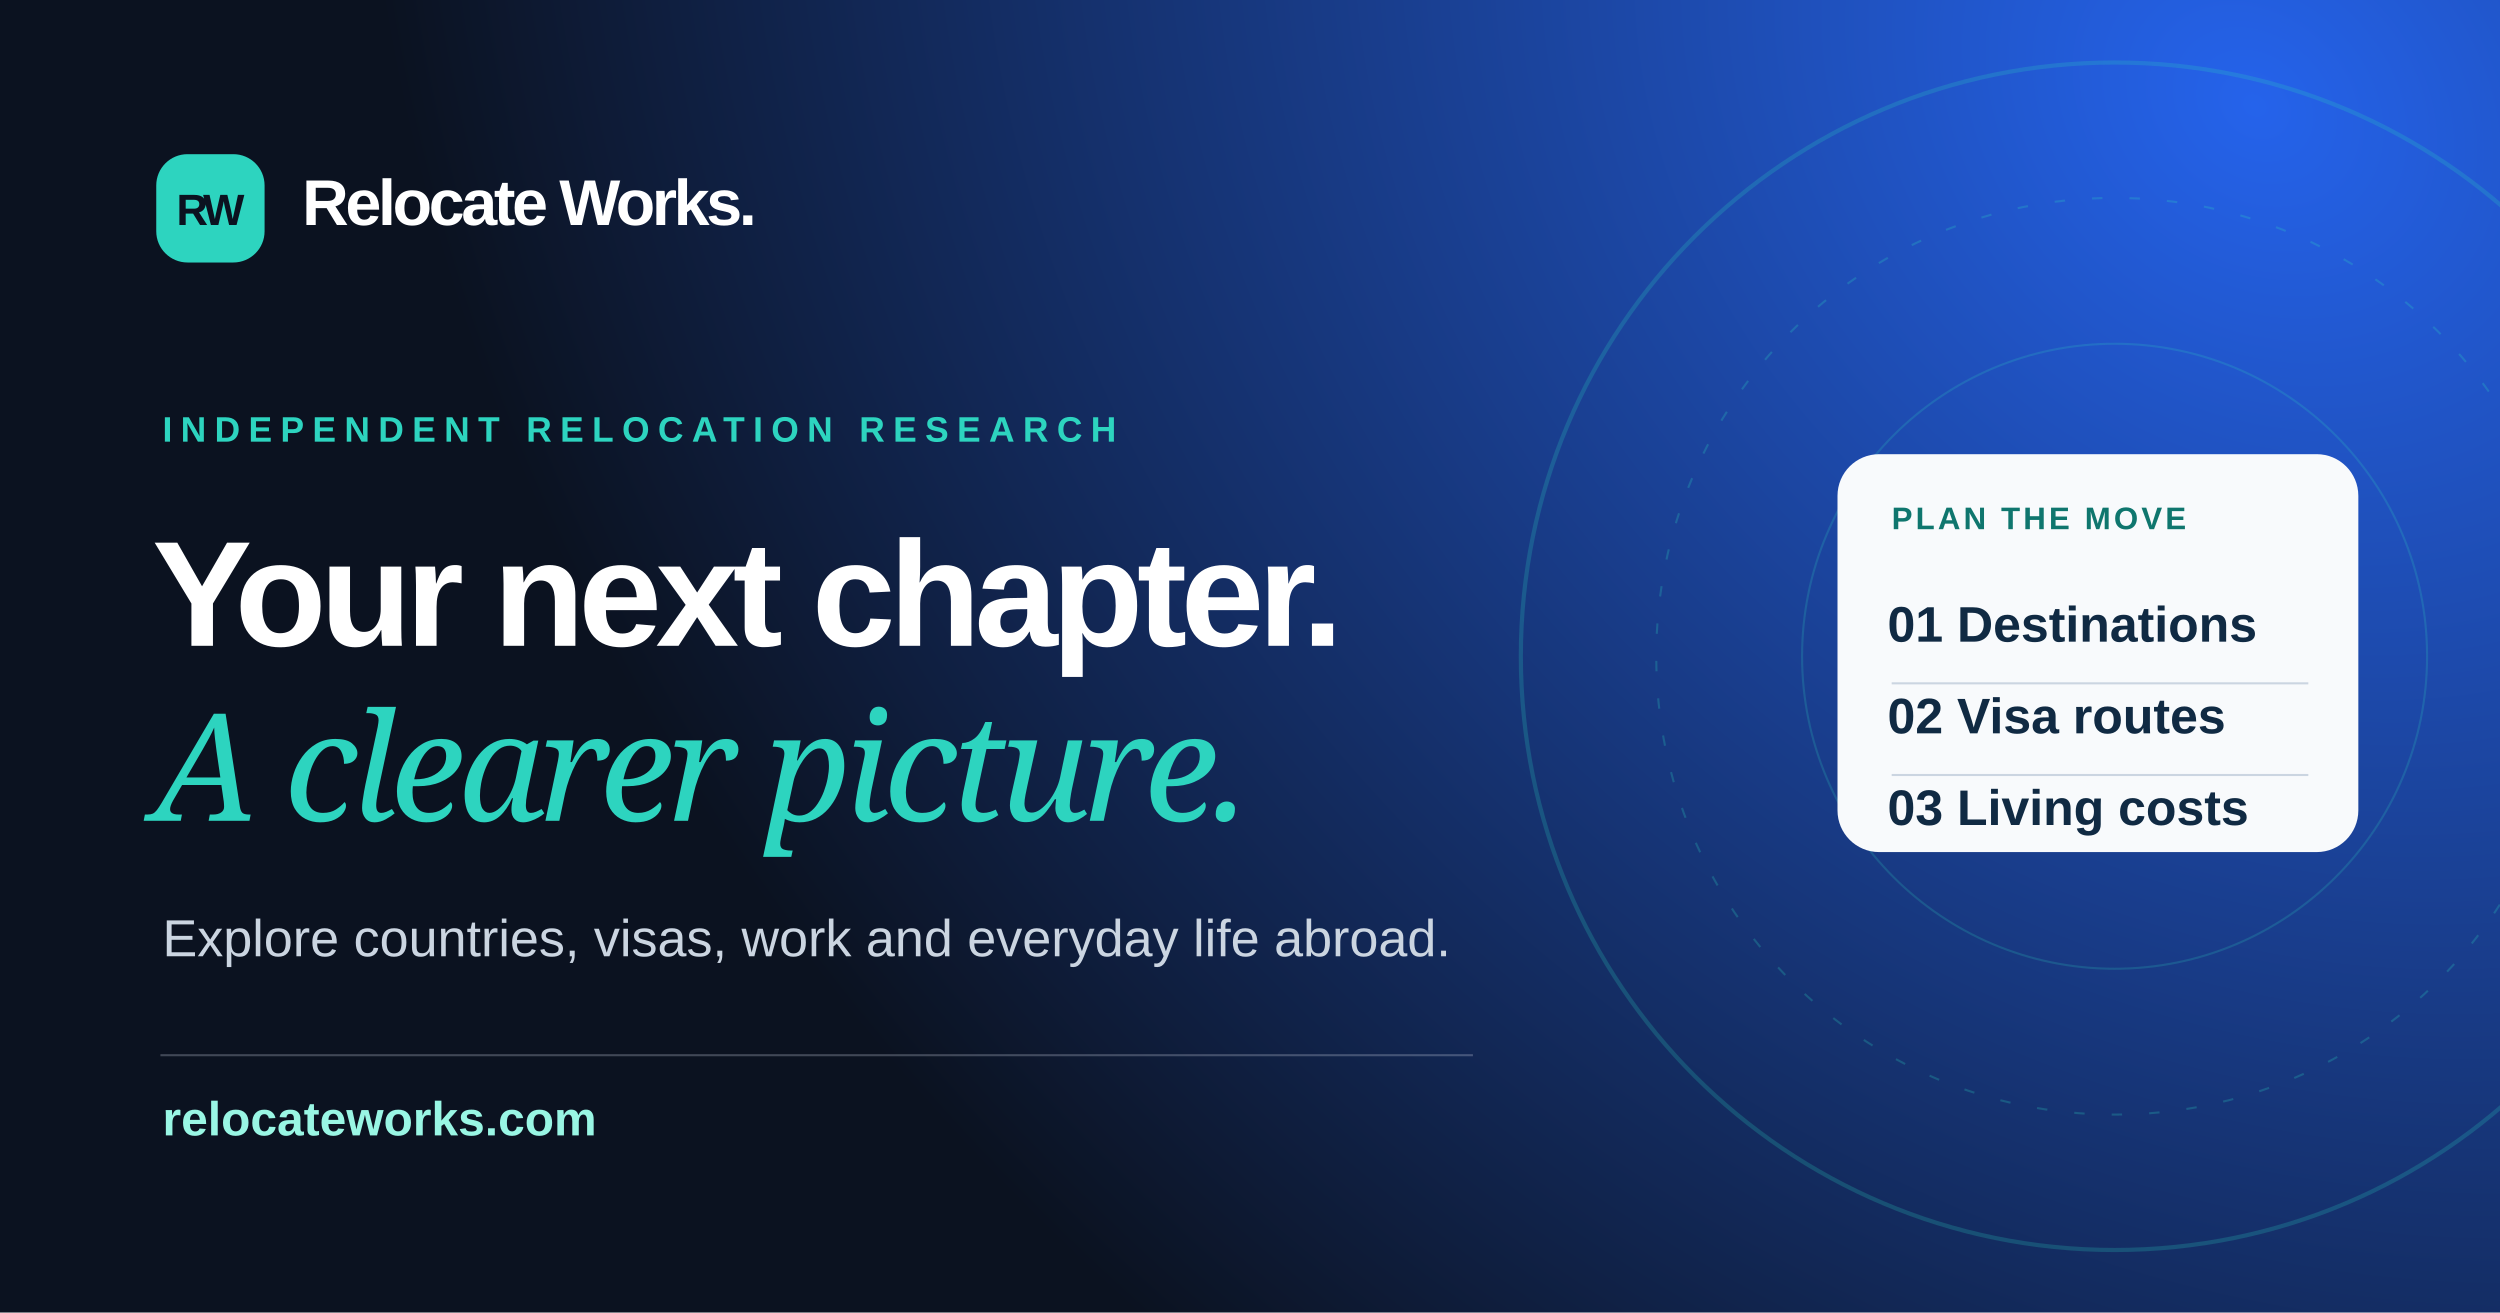
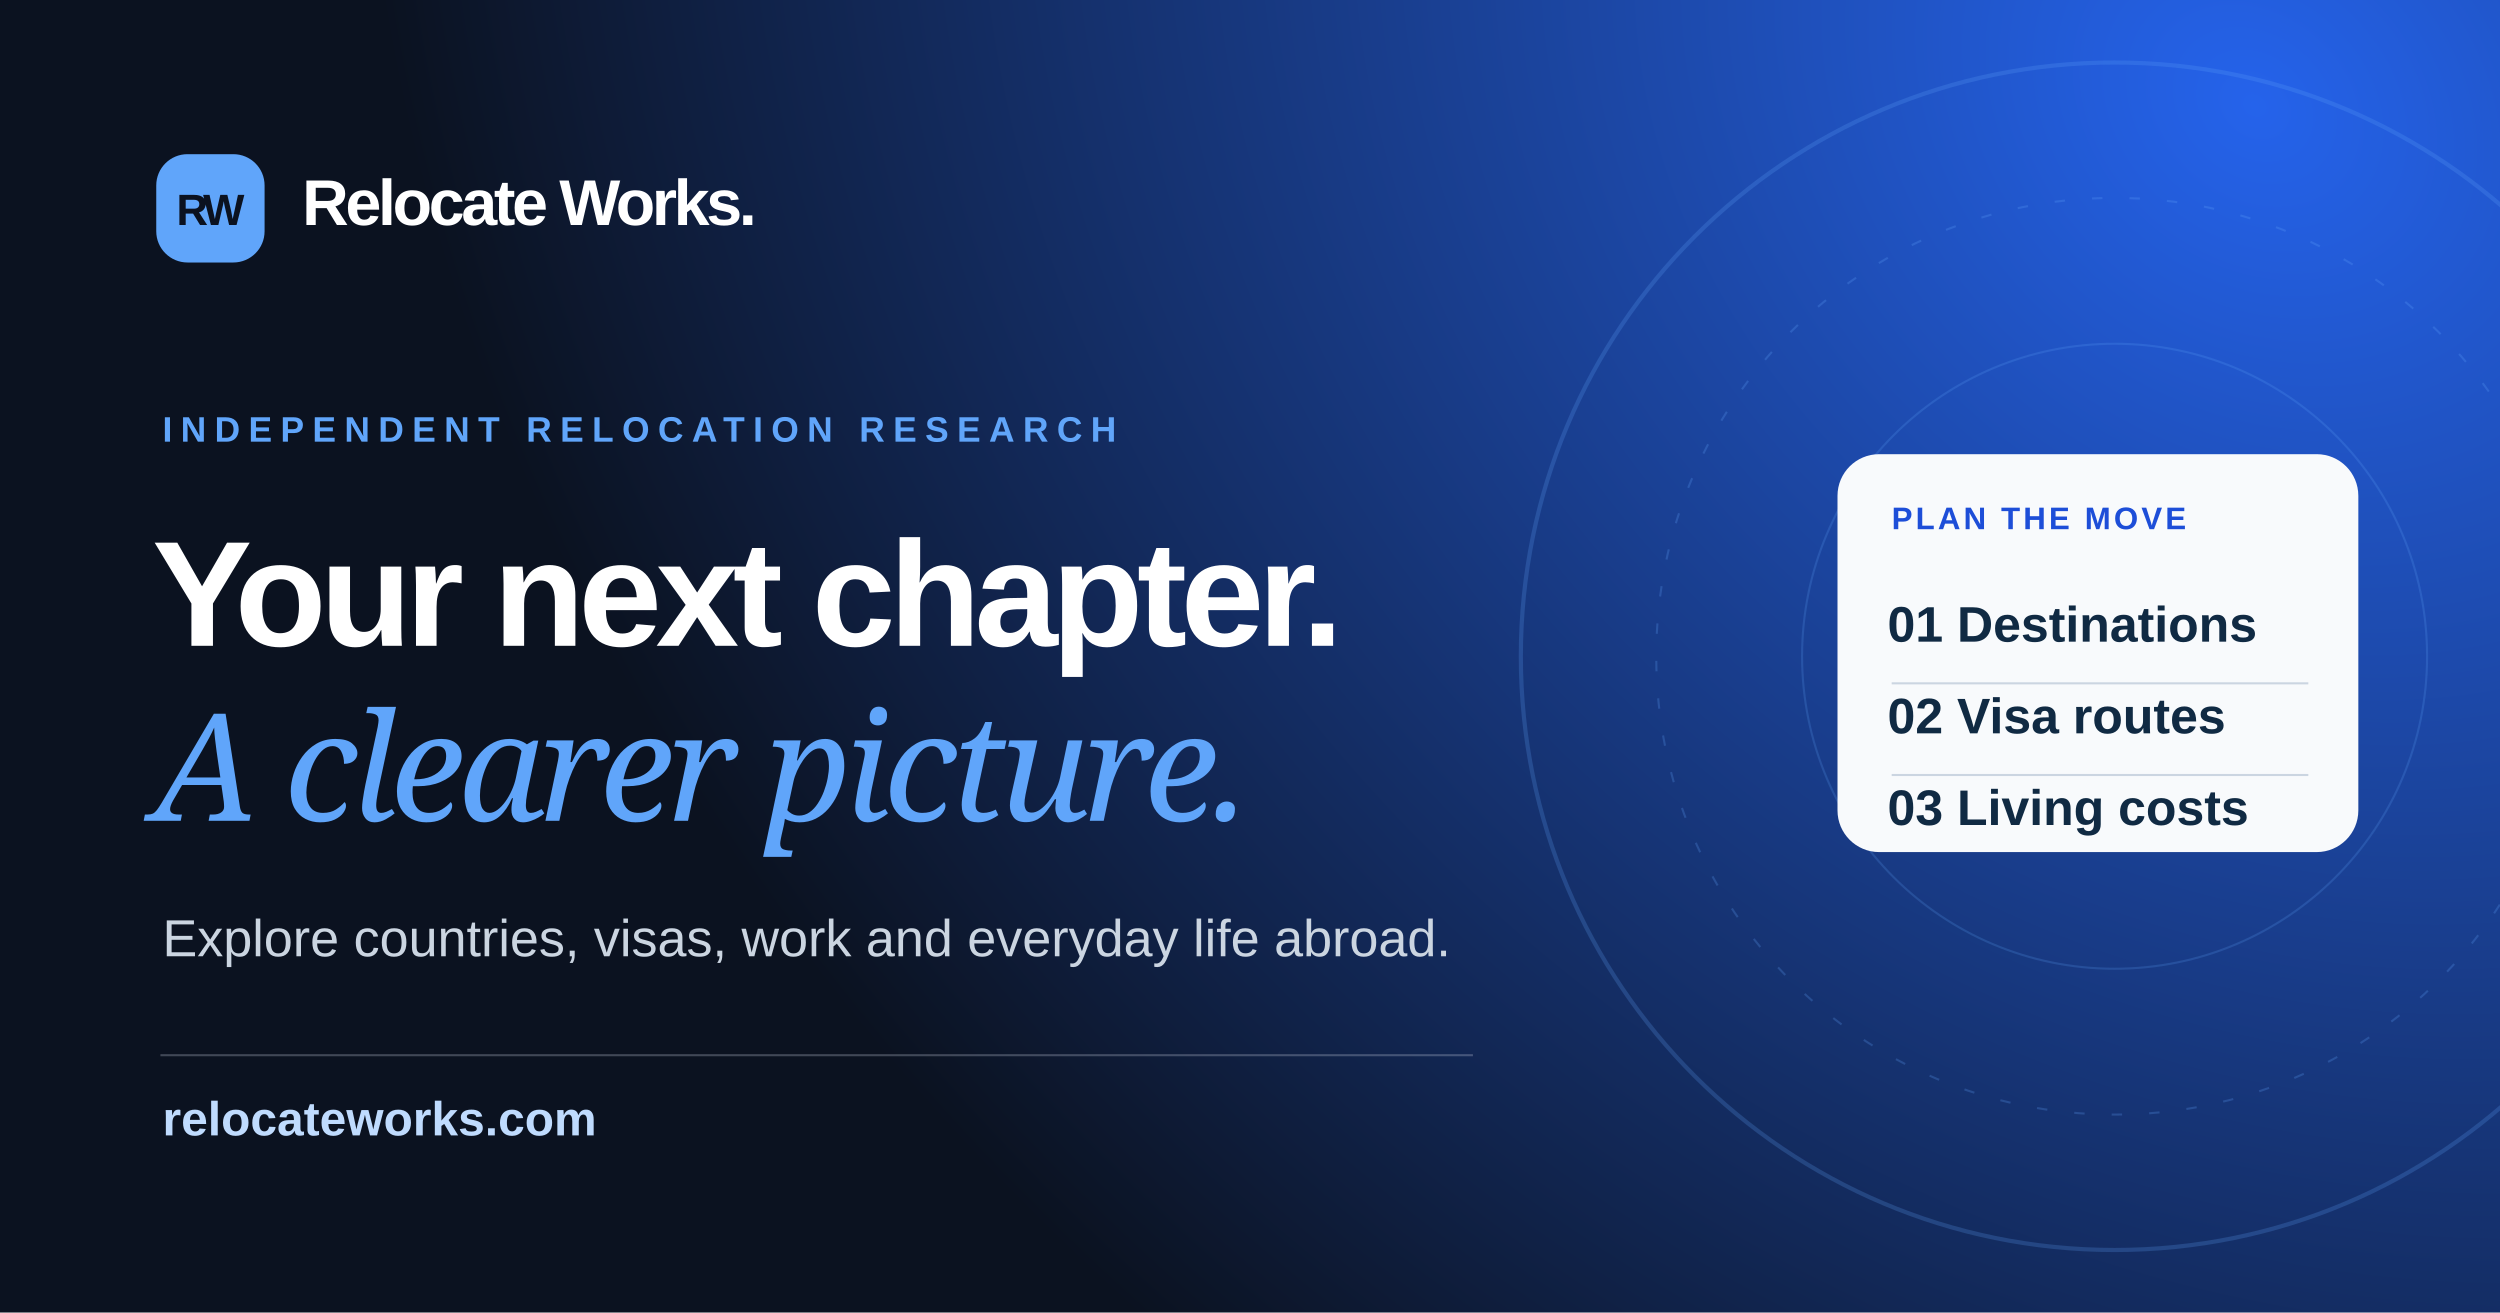
<svg xmlns="http://www.w3.org/2000/svg" width="1200" height="630" viewBox="0 0 1200 630" fill="none">
  <defs>
    <radialGradient id="glow" cx="0" cy="0" r="1" gradientUnits="userSpaceOnUse" gradientTransform="translate(1082 55) rotate(129) scale(785 980)">
      <stop stop-color="#2563eb" />
      <stop offset="1" stop-color="#0b1220" />
    </radialGradient>
  </defs>
  <rect width="1200" height="630" fill="url(#glow)" />
-   <circle cx="1015" cy="315" r="285" stroke="#2dd4bf" stroke-opacity=".22" stroke-width="2" />
-   <circle cx="1015" cy="315" r="220" stroke="#2dd4bf" stroke-opacity=".24" stroke-dasharray="5 13" />
-   <circle cx="1015" cy="315" r="150" stroke="#2dd4bf" stroke-opacity=".20" />
-   <rect x="75" y="74" width="52" height="52" rx="15" fill="#2dd4bf" />
+   <circle cx="1015" cy="315" r="285" stroke="#60a5fa" stroke-opacity=".22" stroke-width="2" />
+   <circle cx="1015" cy="315" r="220" stroke="#60a5fa" stroke-opacity=".24" stroke-dasharray="5 13" />
+   <circle cx="1015" cy="315" r="150" stroke="#60a5fa" stroke-opacity=".20" />
+   <rect x="75" y="74" width="52" height="52" rx="15" fill="#60a5fa" />
  <text x="101" y="108" text-anchor="middle" fill="#0b1220" font-family="Arial,Helvetica,sans-serif" font-weight="900" font-size="21" letter-spacing="-2">RW</text>
  <text x="145" y="108" fill="#fff" font-family="Arial,Helvetica,sans-serif" font-weight="800" font-size="31" letter-spacing="-1.6">Relocate Works.</text>
-   <text x="78" y="212" fill="#2dd4bf" font-family="Arial,Helvetica,sans-serif" font-weight="800" font-size="17" letter-spacing="4">INDEPENDENT RELOCATION RESEARCH</text>
+   <text x="78" y="212" fill="#60a5fa" font-family="Arial,Helvetica,sans-serif" font-weight="800" font-size="17" letter-spacing="4">INDEPENDENT RELOCATION RESEARCH</text>
  <text x="73" y="310" fill="#ffffff" font-family="Arial,Helvetica,sans-serif" font-weight="800" font-size="72" letter-spacing="-3">Your next chapter.</text>
-   <text x="73" y="394" fill="#2dd4bf" font-family="Georgia,serif" font-style="italic" font-size="72" letter-spacing="-3">A clearer picture.</text>
+   <text x="73" y="394" fill="#60a5fa" font-family="Georgia,serif" font-style="italic" font-size="72" letter-spacing="-3">A clearer picture.</text>
  <text x="78" y="459" fill="#cbd5e1" font-family="Arial,Helvetica,sans-serif" font-size="25">Explore countries, visas, work and everyday life abroad.</text>
  <rect x="77" y="506" width="630" height="1" fill="#cbd5e1" fill-opacity=".28" />
-   <text x="78" y="545" fill="#99f6e4" font-family="Arial,Helvetica,sans-serif" font-size="23" font-weight="700">relocateworks.com</text>
+   <text x="78" y="545" fill="#bfdbfe" font-family="Arial,Helvetica,sans-serif" font-size="23" font-weight="700">relocateworks.com</text>
  <rect x="882" y="218" width="250" height="191" rx="20" fill="#f8fafc" />
-   <text x="908" y="254" fill="#0f766e" font-family="Arial,Helvetica,sans-serif" font-weight="800" font-size="15" letter-spacing="1.5">PLAN THE MOVE</text>
+   <text x="908" y="254" fill="#1d4ed8" font-family="Arial,Helvetica,sans-serif" font-weight="800" font-size="15" letter-spacing="1.5">PLAN THE MOVE</text>
  <text x="906" y="308" fill="#102a43" font-family="Arial,Helvetica,sans-serif" font-size="24" font-weight="700">01  Destinations</text>
  <path d="M908 328H1108" stroke="#cbd5e1" />
  <text x="906" y="352" fill="#102a43" font-family="Arial,Helvetica,sans-serif" font-size="24" font-weight="700">02  Visa routes</text>
  <path d="M908 372H1108" stroke="#cbd5e1" />
  <text x="906" y="396" fill="#102a43" font-family="Arial,Helvetica,sans-serif" font-size="24" font-weight="700">03  Living costs</text>
</svg>
